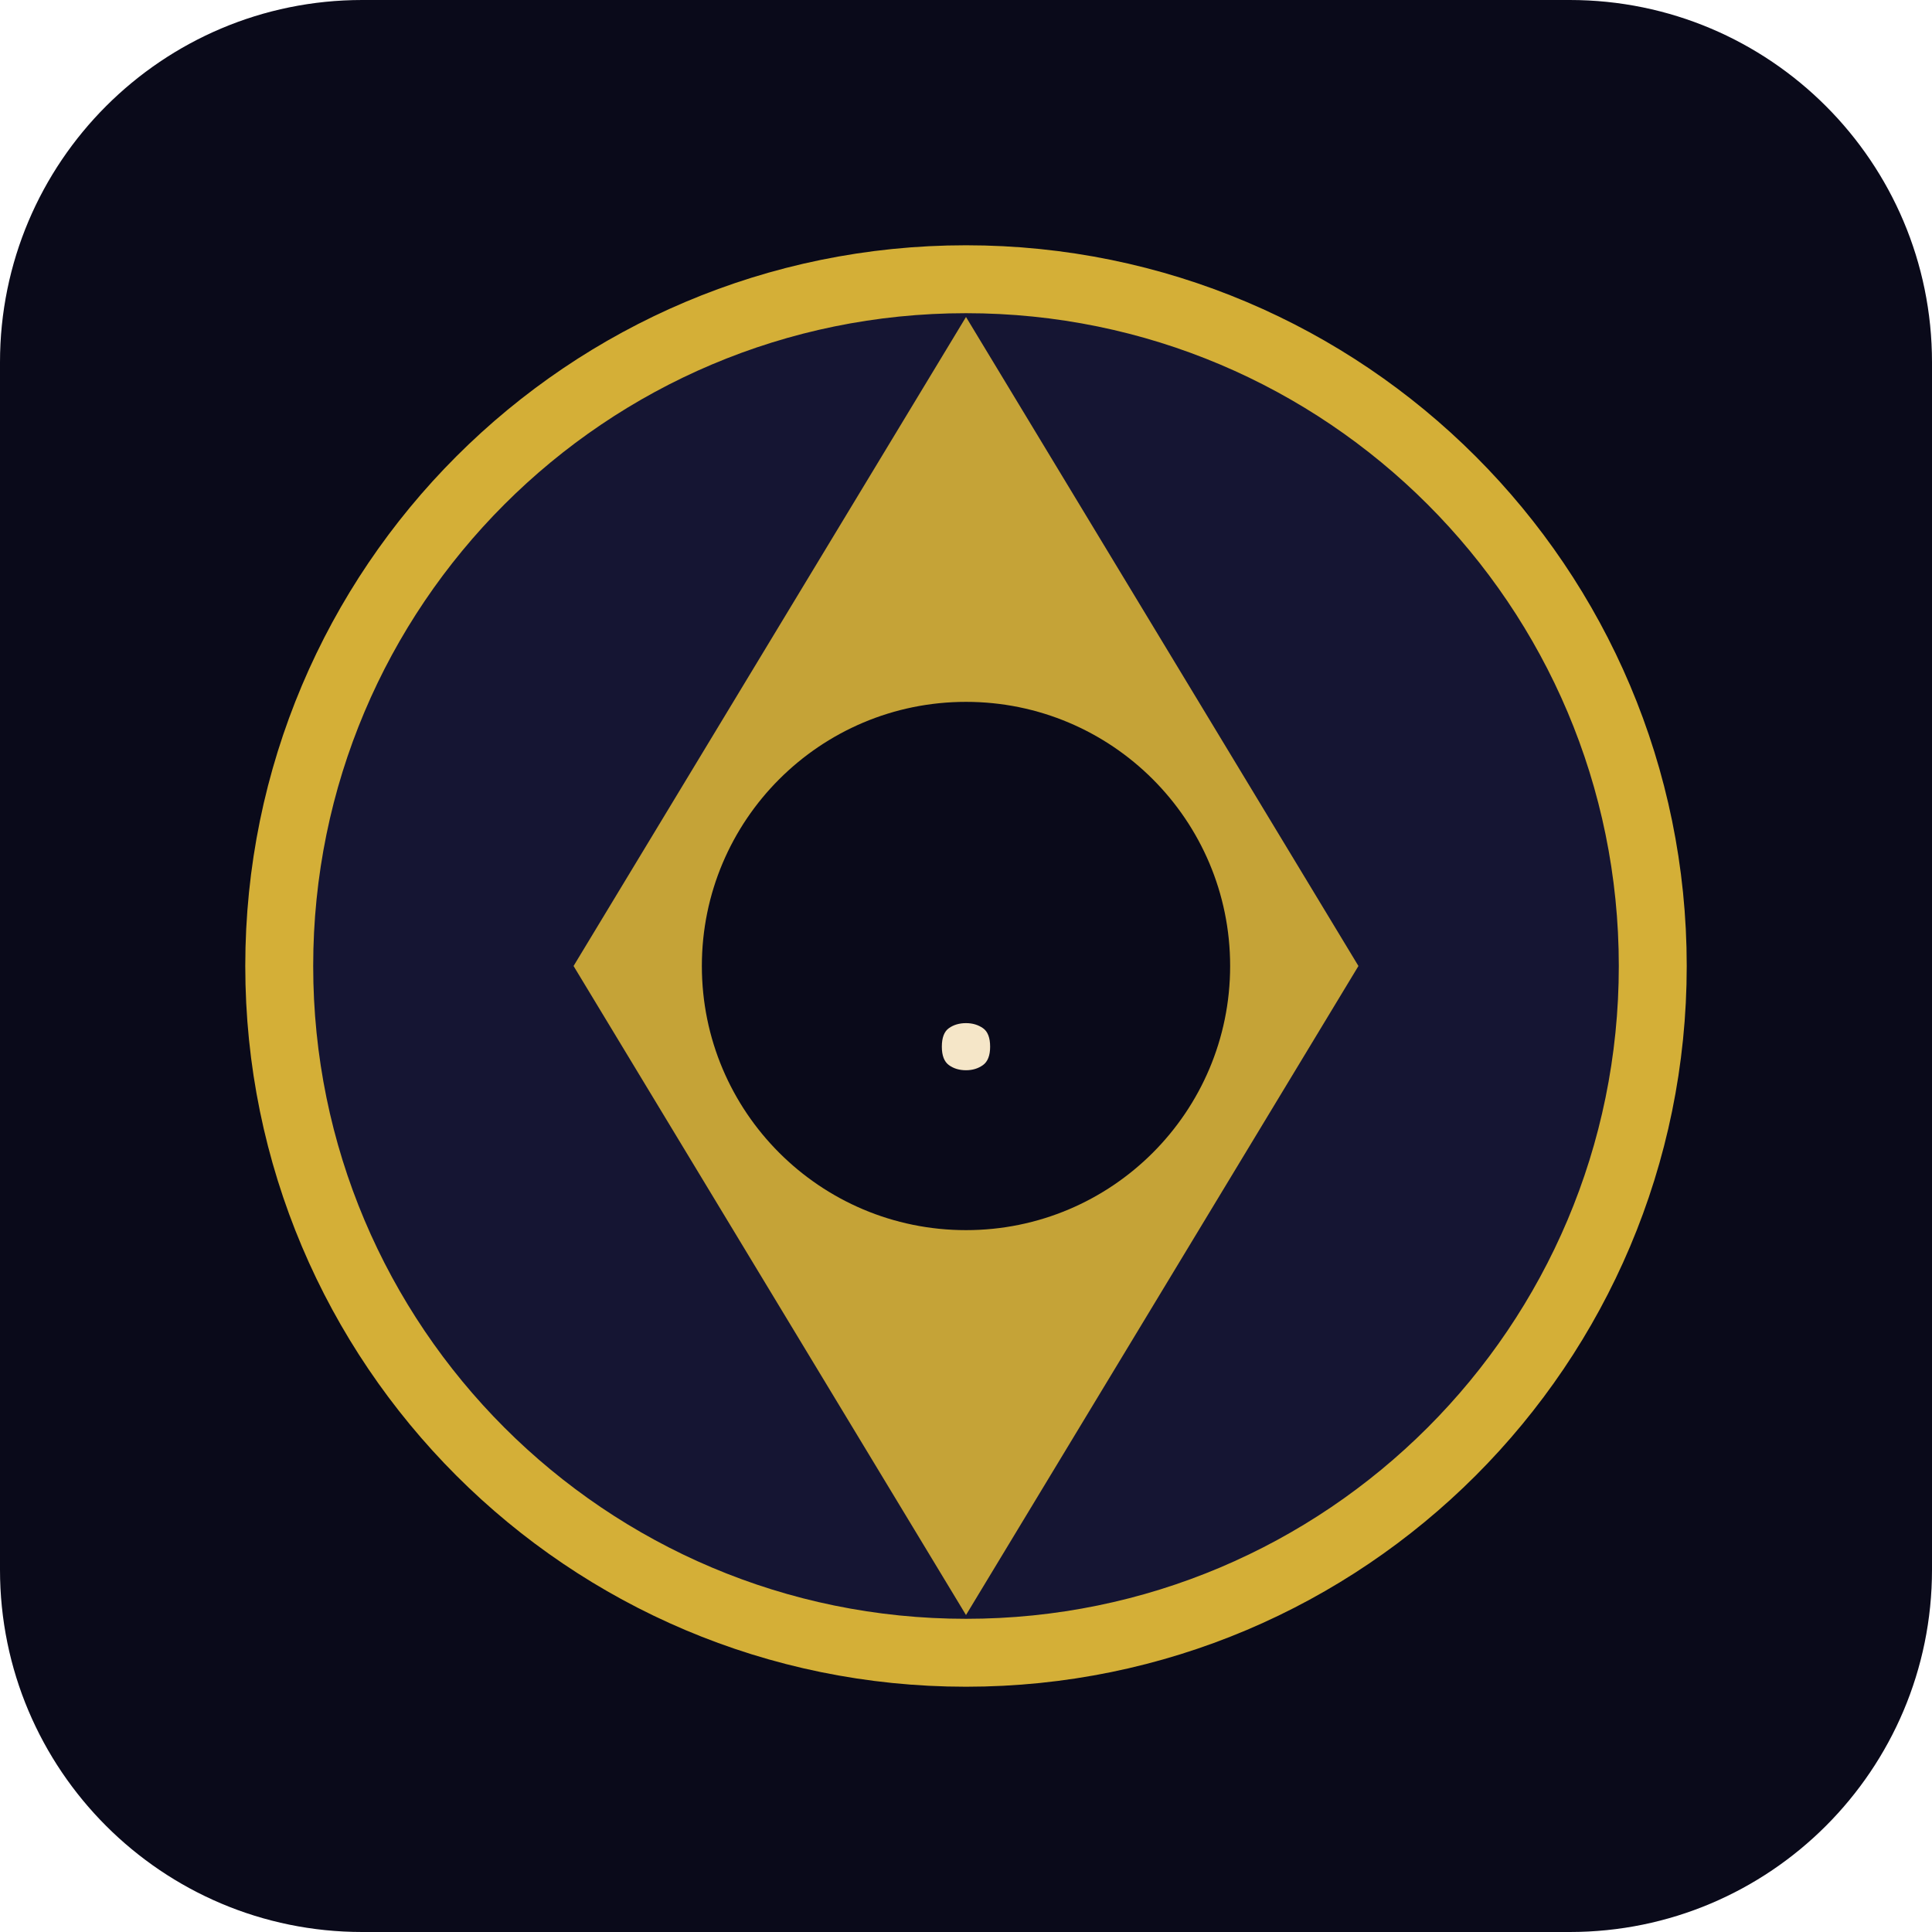
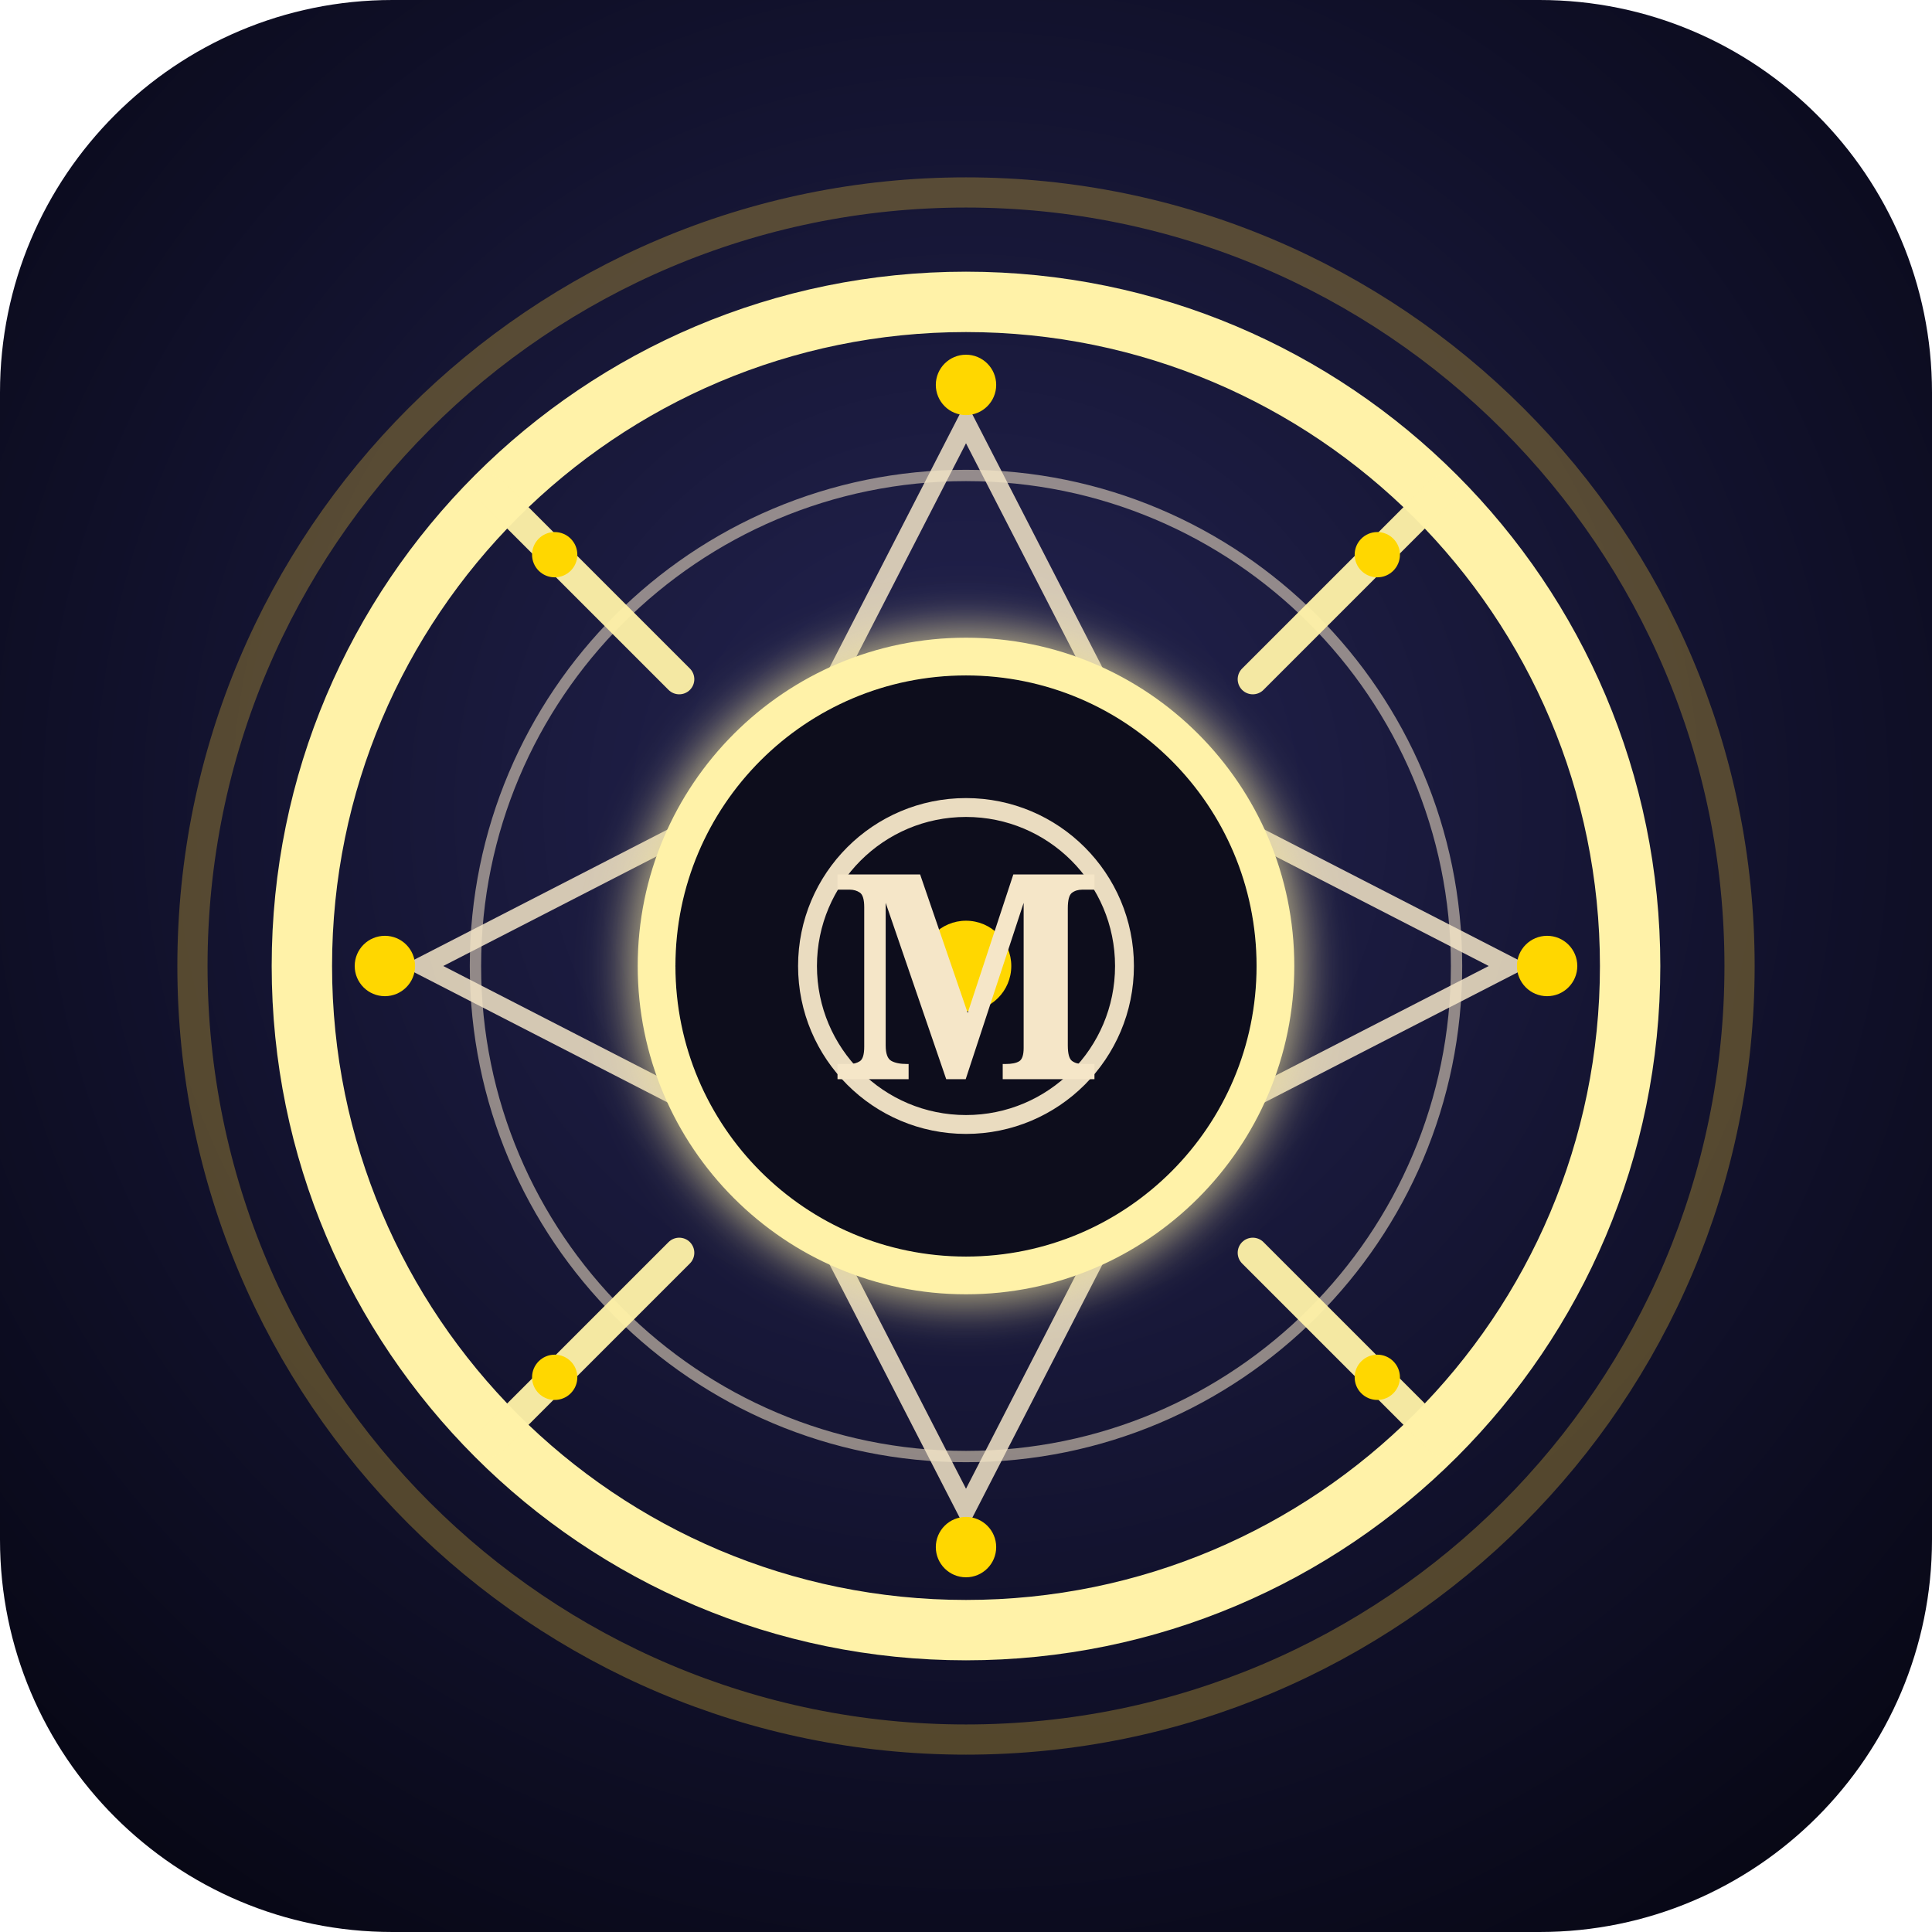
<svg xmlns="http://www.w3.org/2000/svg" viewBox="0 0 512 512" role="img" aria-label="MANTRA app icon">
-   <rect width="512" height="512" rx="96" fill="#0a0a1a" />
-   <circle cx="256" cy="256" r="182" fill="#151533" stroke="#d4af37" stroke-width="18" />
-   <path d="M256 84 360 256 256 428 152 256Z" fill="#d4af37" opacity="0.92" />
-   <circle cx="256" cy="256" r="70" fill="#0a0a1a" />
-   <text x="256" y="283" text-anchor="middle" font-family="serif" font-size="78" font-weight="700" fill="#f5e6c8">.</text>
+   <defs>
+     <radialGradient id="bg" cx="50%" cy="42%" r="70%">
+       <stop offset="0%" stop-color="#242452" />
+       <stop offset="62%" stop-color="#11112b" />
+       <stop offset="100%" stop-color="#070714" />
+     </radialGradient>
+     <linearGradient id="gold" x1="128" y1="64" x2="384" y2="448">
+       <stop offset="0%" stop-color="#fff2a8" />
+       <stop offset="42%" stop-color="#d4af37" />
+       <stop offset="100%" stop-color="#8a6416" />
+     </linearGradient>
+     <filter id="glow" x="-40%" y="-40%" width="180%" height="180%">
+       <feGaussianBlur stdDeviation="7" result="blur" />
+       <feMerge>
+         <feMergeNode in="blur" />
+         <feMergeNode in="SourceGraphic" />
+       </feMerge>
+     </filter>
+   </defs>
+   <rect width="512" height="512" rx="104" fill="url(#bg)" />
+   <circle cx="256" cy="256" r="205" fill="none" stroke="#d4af37" stroke-width="8" opacity="0.35" />
+   <circle cx="256" cy="256" r="176" fill="none" stroke="url(#gold)" stroke-width="16" />
+   <circle cx="256" cy="256" r="130" fill="none" stroke="#f5e6c8" stroke-width="3" opacity="0.55" />
+   <g stroke="url(#gold)" stroke-width="8" stroke-linecap="round" opacity="0.95">
+     <path d="M256 78v70" />
+     <path d="M256 364v70" />
+     <path d="M78 256h70" />
+     <path d="M364 256h70" />
+     <path d="M130 130l50 50" />
+     <path d="M332 332l50 50" />
+     <path d="M382 130l-50 50" />
+     <path d="M180 332l-50 50" />
+   </g>
+   <g fill="none" stroke="#f5e6c8" stroke-width="5" opacity="0.85">
+     <path d="M256 112 330 256 256 400 182 256Z" />
+     <path d="M112 256 256 182 400 256 256 330Z" />
+   </g>
+   <circle cx="256" cy="256" r="82" fill="#0a0a1a" stroke="url(#gold)" stroke-width="10" filter="url(#glow)" />
+   <circle cx="256" cy="256" r="42" fill="none" stroke="#f5e6c8" stroke-width="5" opacity="0.95" />
+   <circle cx="256" cy="256" r="12" fill="#ffd700" />
+   <g fill="#ffd700">
+     <circle cx="256" cy="102" r="8" />
+     <circle cx="256" cy="410" r="8" />
+     <circle cx="102" cy="256" r="8" />
+     <circle cx="410" cy="256" r="8" />
+     <circle cx="147" cy="147" r="6" />
+     <circle cx="365" cy="147" r="6" />
+     <circle cx="365" cy="365" r="6" />
+     <circle cx="147" cy="365" r="6" />
+   </g>
+   <text x="256" y="286" text-anchor="middle" font-family="Georgia, serif" font-size="76" font-weight="700" fill="#f5e6c8">M</text>
</svg>
